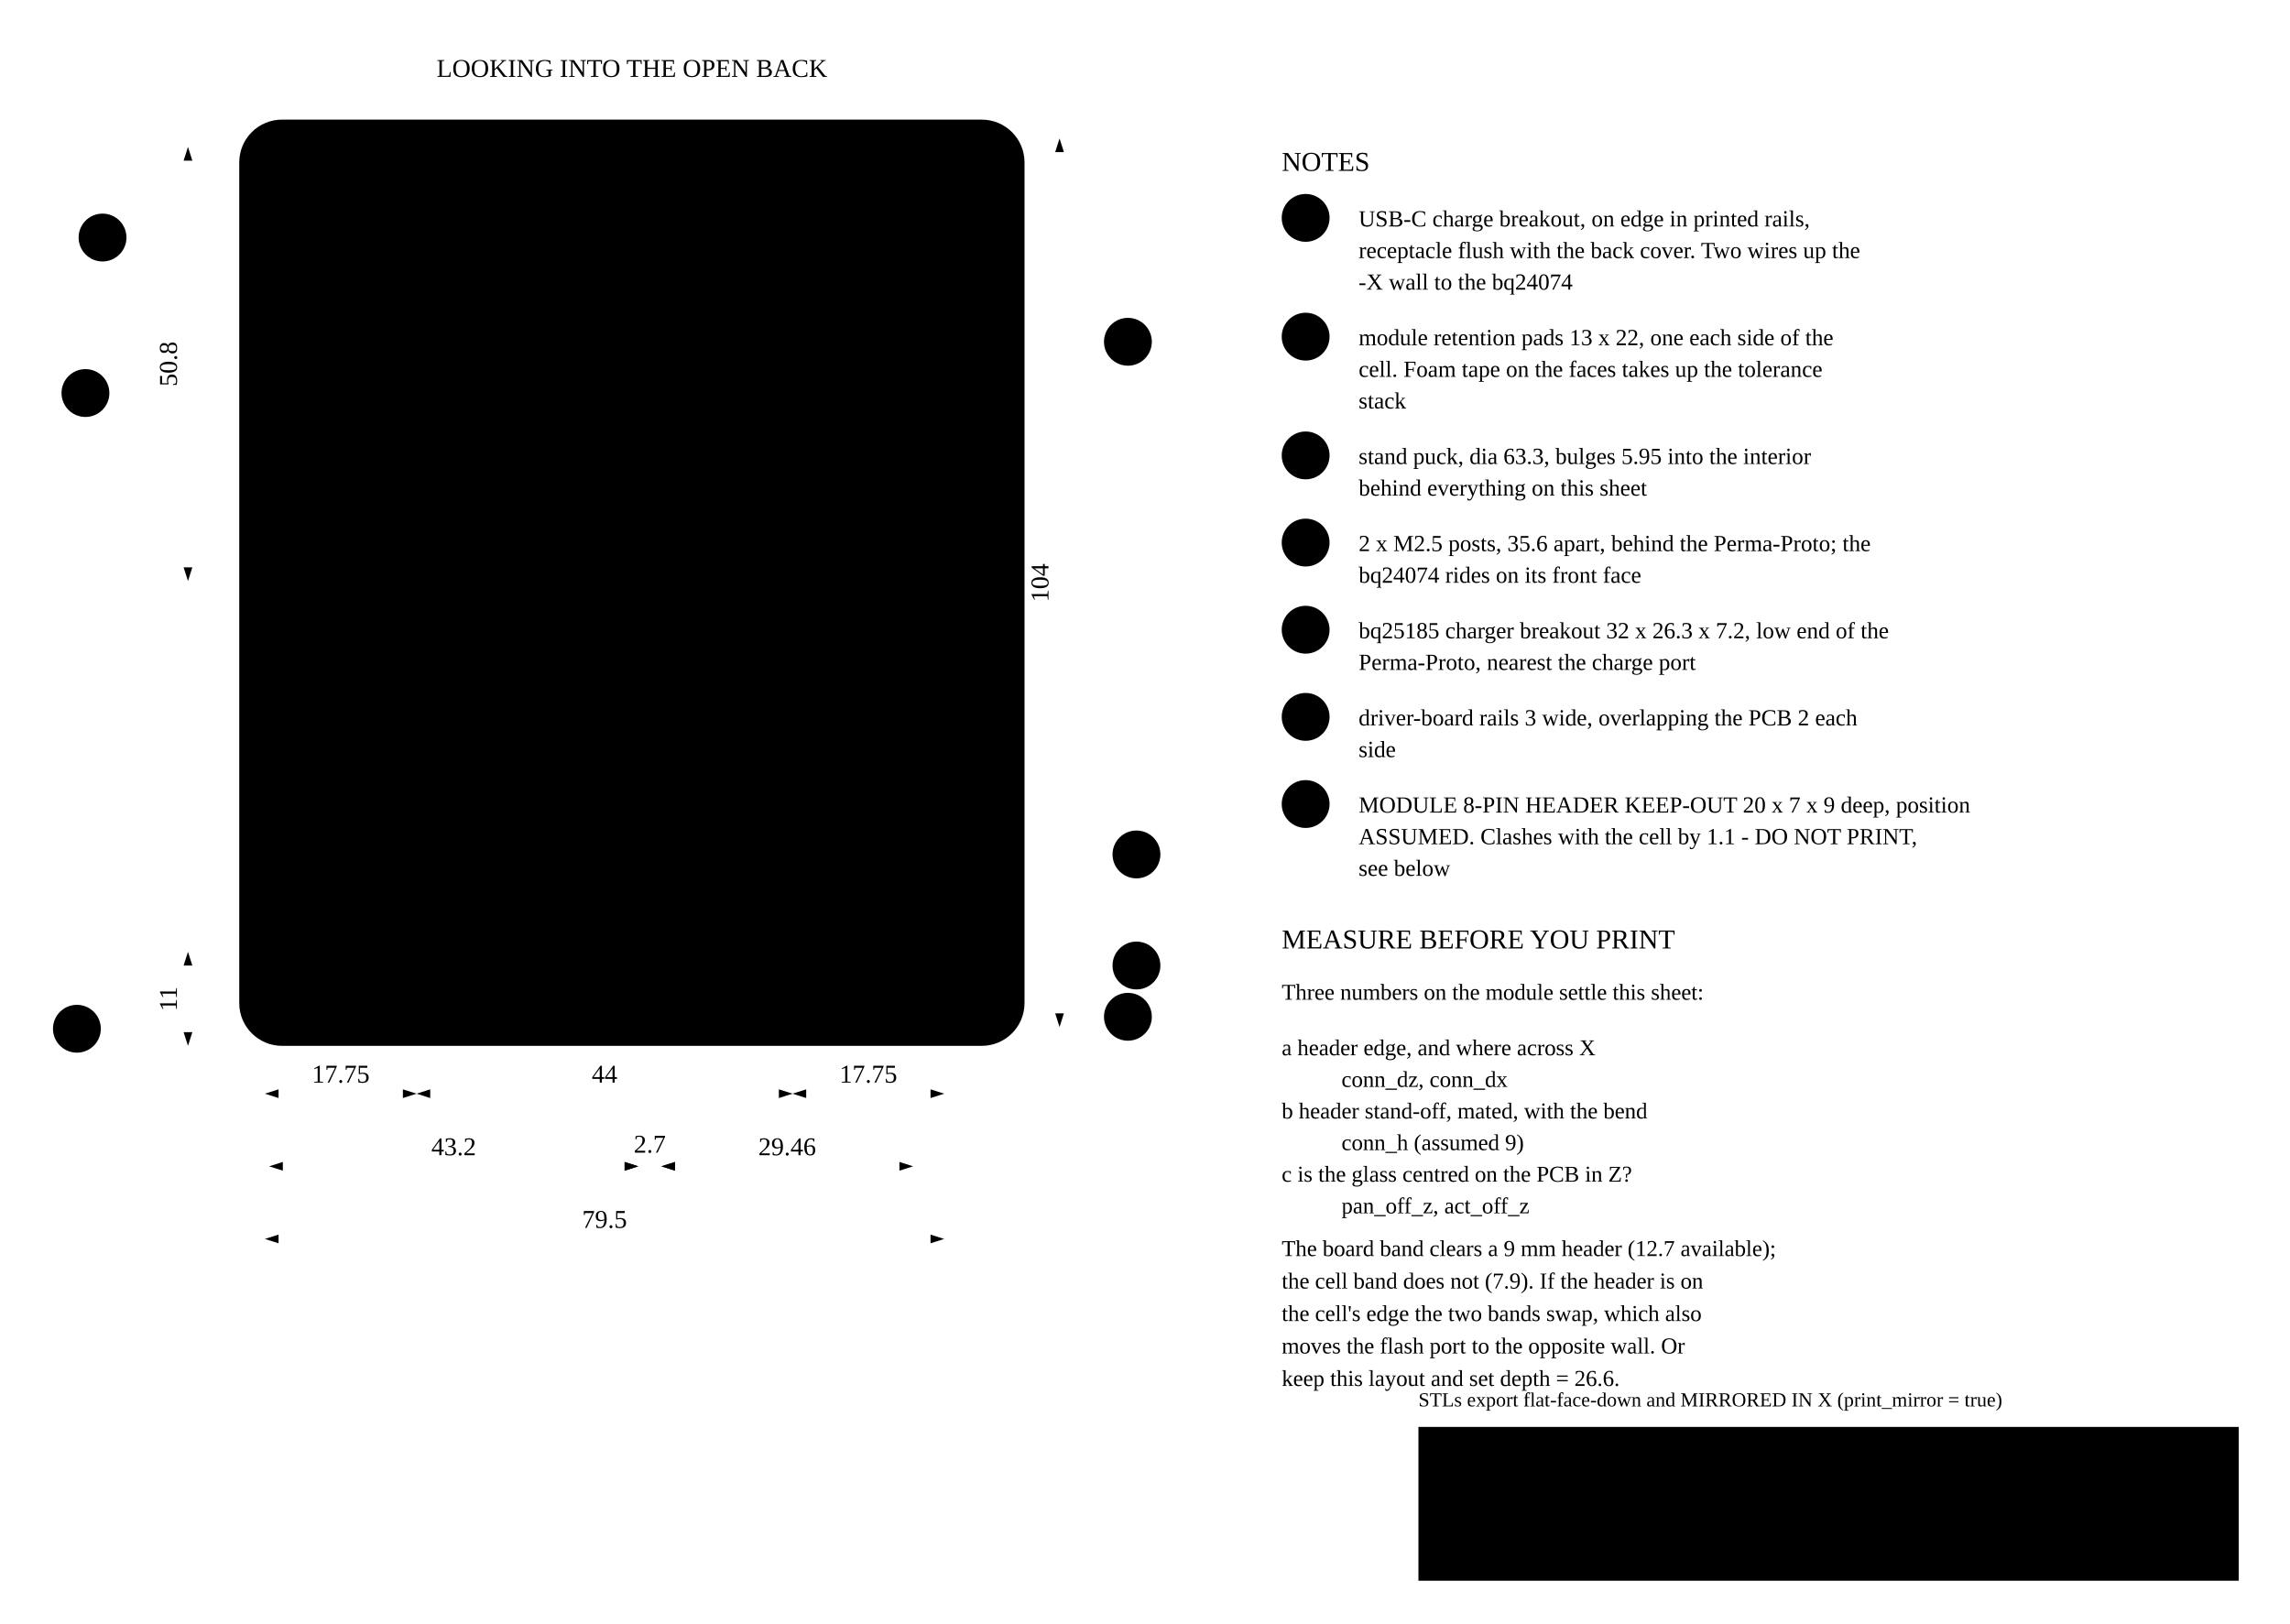
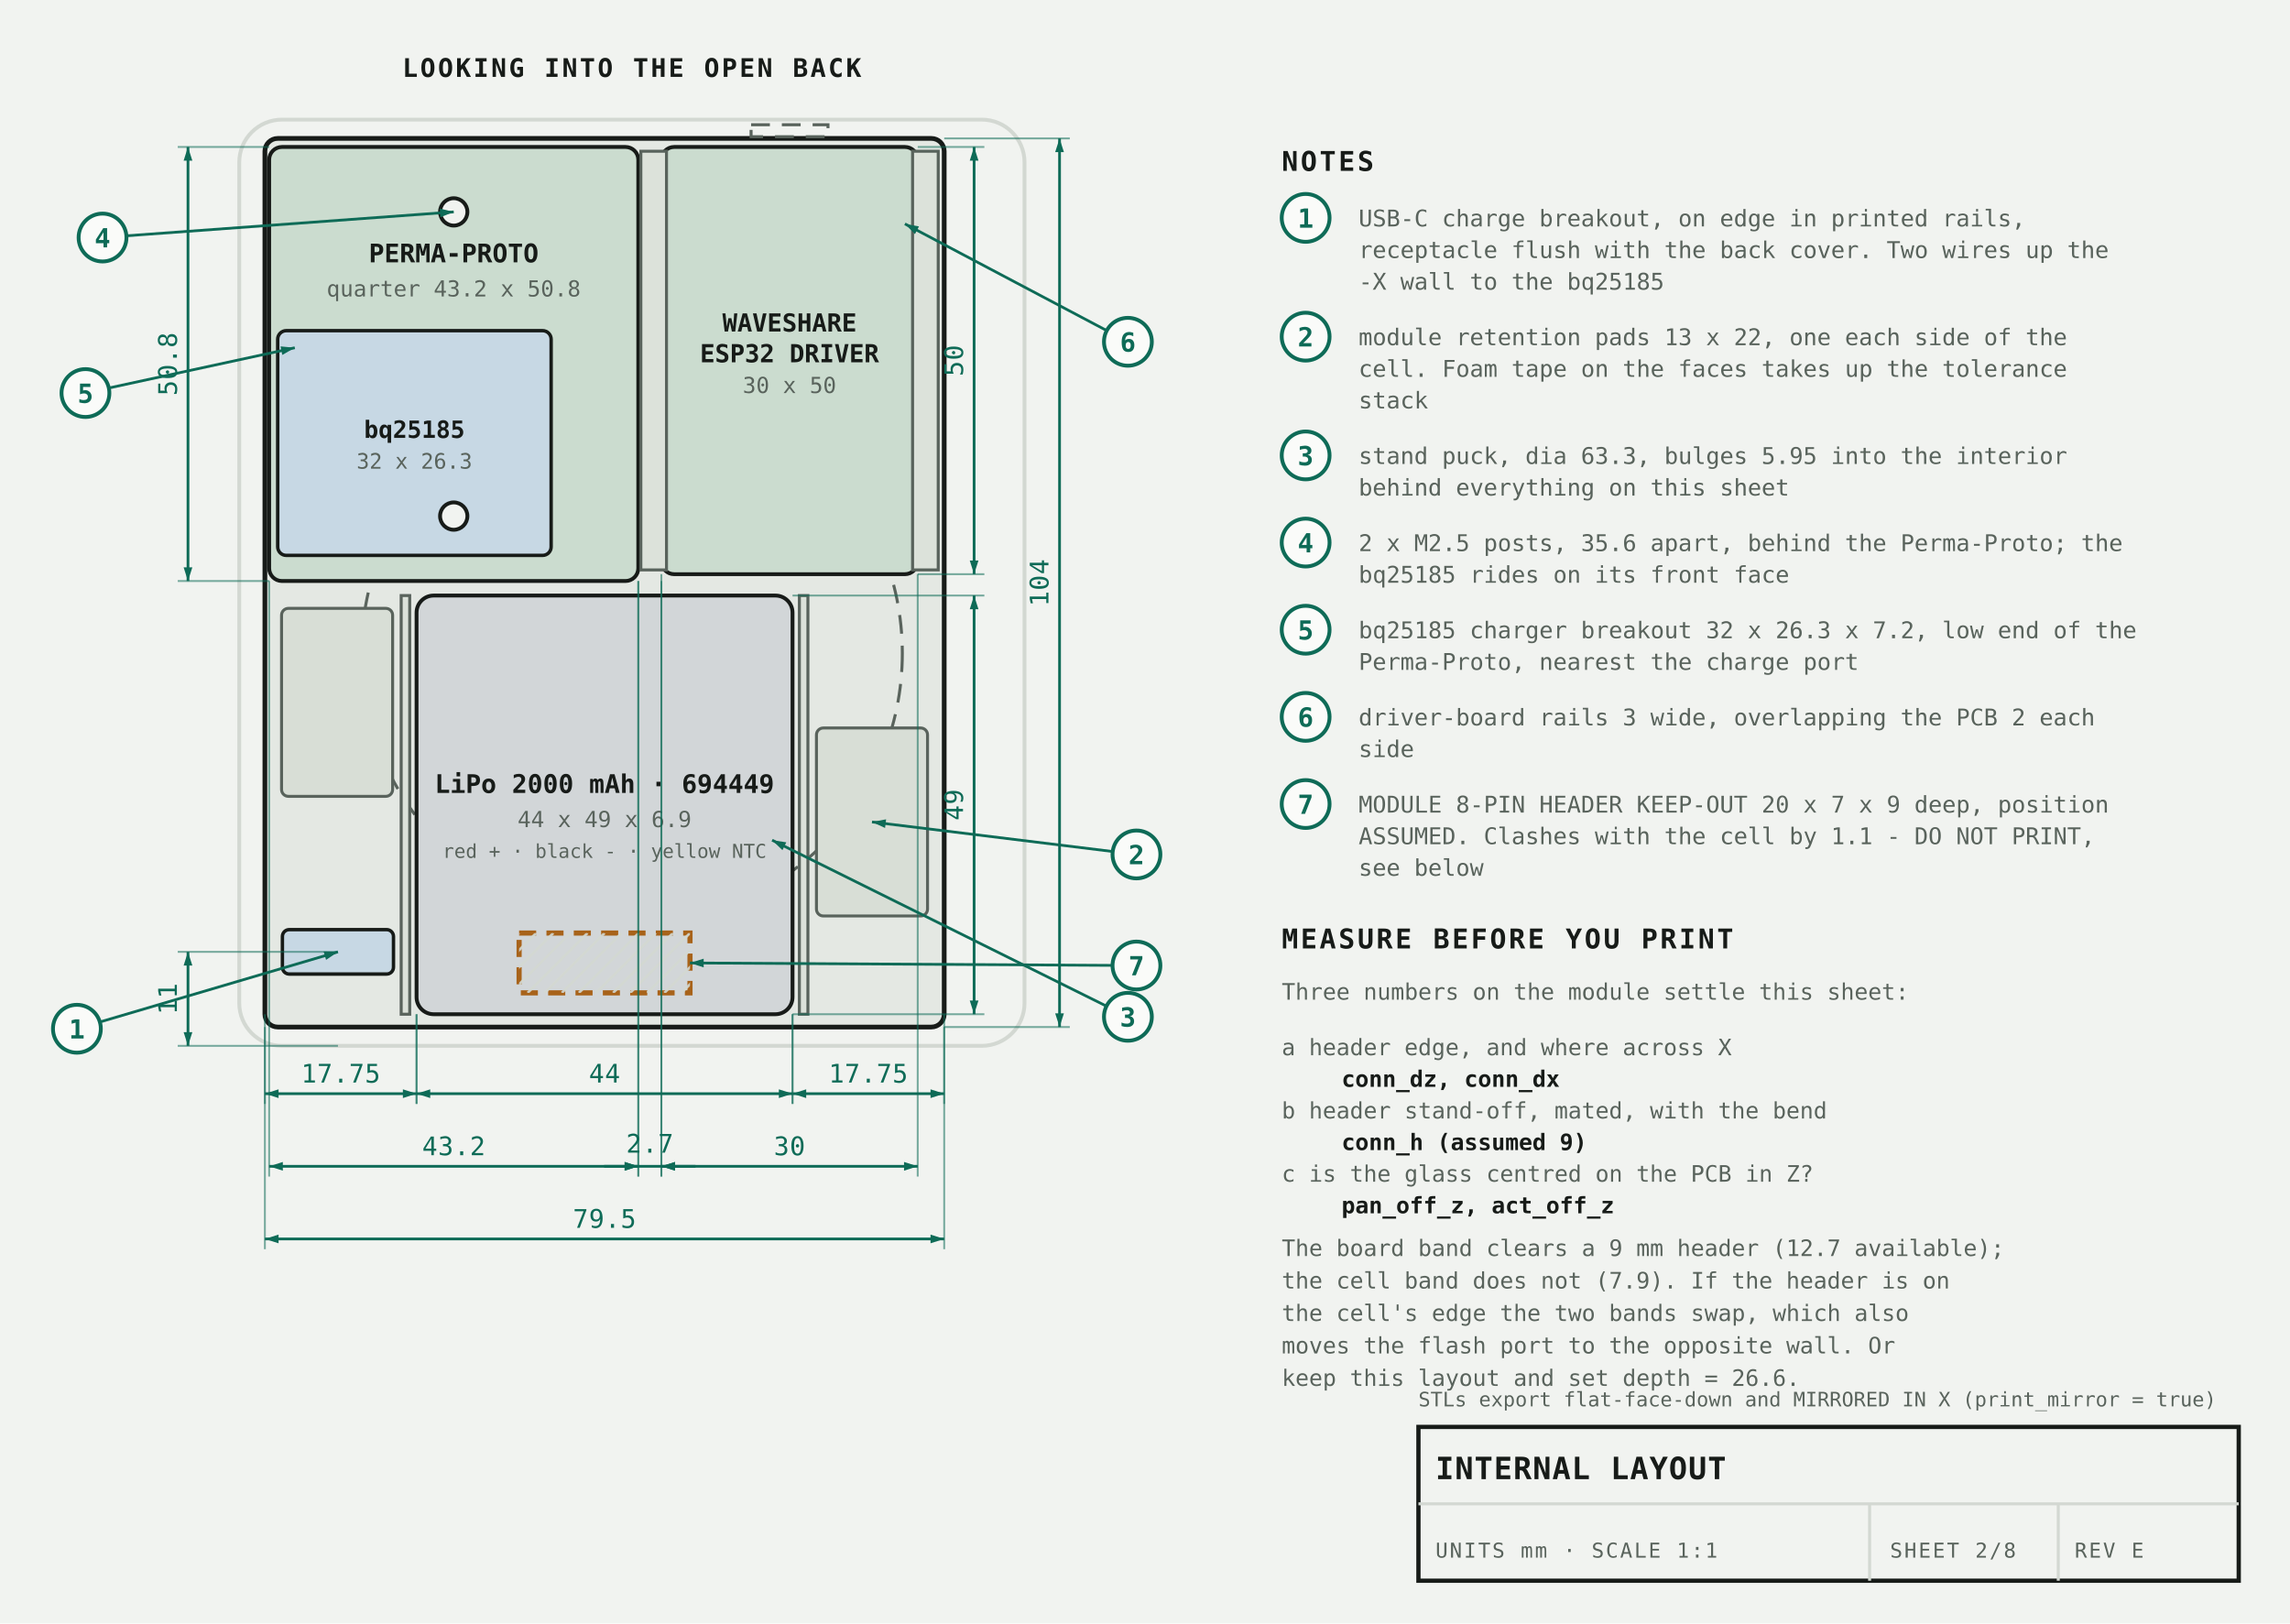
<svg xmlns="http://www.w3.org/2000/svg" class="dwg" width="1072" height="760" id="s2" viewBox="0 0 268 190" role="img">
+   <style>
+ svg{font-family:"IBM Plex Mono",ui-monospace,monospace}
+ .bg{fill:#F1F3F0;stroke:none}
+ .part{fill:#E4E8E3;stroke:#171B18;stroke-width:.55}
+ .edge{fill:none;stroke:#171B18;stroke-width:.5}
+ .inkline{fill:none;stroke:#171B18;stroke-width:1.1}
+ .ghost{fill:none;stroke:#D3D8D2;stroke-width:.45}
+ .hid{fill:none;stroke:#59635C;stroke-width:.35;stroke-dasharray:2.2 1.4}
+ .cl{fill:none;stroke:#59635C;stroke-width:.28;stroke-dasharray:6 1.6 1 1.6;opacity:.75}
+ .cut{fill:#F1F3F0;stroke:#171B18;stroke-width:.45}
+ .ink{fill:#171B18;opacity:.86;stroke:none}
+ .glass{fill:#D9E4E6;stroke:#171B18;stroke-width:.4}
+ .pcb{fill:#CBDCCF;stroke:#171B18;stroke-width:.45}
+ .cell{fill:#D2D6D8;stroke:#171B18;stroke-width:.45}
+ .chg{fill:#C7D8E4;stroke:#171B18;stroke-width:.4}
+ .plat{fill:#EDEFEA;stroke:#59635C;stroke-width:.35}
+ .boss{fill:#DCE2DA;stroke:#59635C;stroke-width:.35}
+ .pad{fill:#D8DED6;stroke:#59635C;stroke-width:.35}
+ .voidfill{fill:#E7EAE5;stroke:#59635C;stroke-width:.35}
+ .warn{fill:none;stroke:#A8631A;stroke-width:.6;stroke-dasharray:2 1.2}
+ .wire{fill:none;stroke:#171B18;stroke-width:.62;stroke-linejoin:round}
+ .wire.ntc{stroke:#A8631A}
+ .clash{fill:#A8631A;fill-opacity:.30;stroke:#A8631A;stroke-width:.7}
+ .clashtxt{fill:#A8631A;font-weight:600;letter-spacing:.02em}
+ .res{fill:#FAFBF9;stroke:#171B18;stroke-width:.5}
+ .leg{stroke:#171B18;stroke-width:2.6;stroke-linecap:round;fill:none}
+ .table{stroke:#59635C;stroke-width:.6}
+ .com{fill:#A8631A;stroke:#171B18;stroke-width:.3}
+ .hl{stroke:#D3D8D2;stroke-width:.3;fill:none}
+ .hatch{opacity:.9}
+ .dim{fill:none;stroke:#0E6B57;stroke-width:.32}
+ .ext{fill:none;stroke:#0E6B57;stroke-width:.22;opacity:.55}
+ .arrow{fill:#0E6B57;stroke:none}
+ .dimtxt{fill:#0E6B57;letter-spacing:.02em}
+ .note{fill:#59635C}
+ .val{fill:#171B18;font-weight:600}
+ .val.warn{fill:#A8631A;stroke:none}
+ .balloon{fill:#FAFBF9;stroke:#0E6B57;stroke-width:.45}
+ .baltxt{fill:#0E6B57;font-weight:600;text-anchor:middle}
+ .vlabel{fill:#171B18;font-weight:600;letter-spacing:.09em}
+ .cmp{fill:#171B18;font-weight:600}
+ .cmpsub{fill:#59635C}
+ .tbframe{fill:none;stroke:#171B18;stroke-width:.5}
+ .tbrule{stroke:#D3D8D2;stroke-width:.35;fill:none}
+ .tbname{fill:#171B18;font-weight:700;letter-spacing:.03em}
+ .tbmeta{fill:#59635C;letter-spacing:.09em}
+ @media (prefers-color-scheme:dark){
+ svg{font-family:"IBM Plex Mono",ui-monospace,monospace}
+ .bg{fill:#0F1211;stroke:none}
+ .part{fill:#232A26;stroke:#E8ECE7;stroke-width:.55}
+ .edge{fill:none;stroke:#E8ECE7;stroke-width:.5}
+ .inkline{fill:none;stroke:#E8ECE7;stroke-width:1.1}
+ .ghost{fill:none;stroke:#2C332E;stroke-width:.45}
+ .hid{fill:none;stroke:#93A099;stroke-width:.35;stroke-dasharray:2.2 1.4}
+ .cl{fill:none;stroke:#93A099;stroke-width:.28;stroke-dasharray:6 1.6 1 1.6;opacity:.75}
+ .cut{fill:#0F1211;stroke:#E8ECE7;stroke-width:.45}
+ .ink{fill:#E8ECE7;opacity:.86;stroke:none}
+ .glass{fill:#243233;stroke:#E8ECE7;stroke-width:.4}
+ .pcb{fill:#1F3327;stroke:#E8ECE7;stroke-width:.45}
+ .cell{fill:#2A3033;stroke:#E8ECE7;stroke-width:.45}
+ .chg{fill:#1E2E3A;stroke:#E8ECE7;stroke-width:.4}
+ .plat{fill:#1C221E;stroke:#93A099;stroke-width:.35}
+ .boss{fill:#28302B;stroke:#93A099;stroke-width:.35}
+ .pad{fill:#2A322C;stroke:#93A099;stroke-width:.35}
+ .voidfill{fill:#101413;stroke:#93A099;stroke-width:.35}
+ .warn{fill:none;stroke:#E0A64B;stroke-width:.6;stroke-dasharray:2 1.2}
+ .wire{fill:none;stroke:#E8ECE7;stroke-width:.62;stroke-linejoin:round}
+ .wire.ntc{stroke:#E0A64B}
+ .clash{fill:#E0A64B;fill-opacity:.30;stroke:#E0A64B;stroke-width:.7}
+ .clashtxt{fill:#E0A64B;font-weight:600;letter-spacing:.02em}
+ .res{fill:#171B18;stroke:#E8ECE7;stroke-width:.5}
+ .leg{stroke:#E8ECE7;stroke-width:2.6;stroke-linecap:round;fill:none}
+ .table{stroke:#93A099;stroke-width:.6}
+ .com{fill:#E0A64B;stroke:#E8ECE7;stroke-width:.3}
+ .hl{stroke:#2C332E;stroke-width:.3;fill:none}
+ .hatch{opacity:.9}
+ .dim{fill:none;stroke:#57CFA9;stroke-width:.32}
+ .ext{fill:none;stroke:#57CFA9;stroke-width:.22;opacity:.55}
+ .arrow{fill:#57CFA9;stroke:none}
+ .dimtxt{fill:#57CFA9;letter-spacing:.02em}
+ .note{fill:#93A099}
+ .val{fill:#E8ECE7;font-weight:600}
+ .val.warn{fill:#E0A64B;stroke:none}
+ .balloon{fill:#171B18;stroke:#57CFA9;stroke-width:.45}
+ .baltxt{fill:#57CFA9;font-weight:600;text-anchor:middle}
+ .vlabel{fill:#E8ECE7;font-weight:600;letter-spacing:.09em}
+ .cmp{fill:#E8ECE7;font-weight:600}
+ .cmpsub{fill:#93A099}
+ .tbframe{fill:none;stroke:#E8ECE7;stroke-width:.5}
+ .tbrule{stroke:#2C332E;stroke-width:.35;fill:none}
+ .tbname{fill:#E8ECE7;font-weight:700;letter-spacing:.03em}
+ .tbmeta{fill:#93A099;letter-spacing:.09em}
+ }</style>
+   <rect class="bg" x="0" y="0" width="268" height="190" />
  <rect class="ghost" x="28.00" y="14.00" width="91.90" height="108.40" rx="5.00" />
  <rect class="part" x="31.00" y="16.20" width="79.50" height="104.00" rx="1.50" />
  <circle class="hid" cx="73.95" cy="76.45" r="31.65" />
  <rect class="cell" x="48.75" y="69.70" width="44.00" height="49.00" rx="2.00" />
  <text class="cmp" x="70.75" y="92.80" text-anchor="middle" font-size="3.0">LiPo 2000 mAh  ·  694449</text>
  <text class="cmpsub" x="70.75" y="96.80" text-anchor="middle" font-size="2.6">44 x 49 x 6.9</text>
  <text class="cmpsub" x="70.75" y="100.40" text-anchor="middle" font-size="2.25">red +  ·  black -  ·  yellow NTC</text>
  <rect class="boss" x="46.95" y="69.70" width="1.00" height="49.00" rx="0.00" />
  <rect class="boss" x="93.55" y="69.70" width="1.00" height="49.00" rx="0.00" />
  <rect class="pcb" x="31.50" y="17.20" width="43.20" height="50.80" rx="1.50" />
  <text class="cmp" x="53.10" y="30.70" text-anchor="middle" font-size="3.0">PERMA-PROTO</text>
  <text class="cmpsub" x="53.10" y="34.70" text-anchor="middle" font-size="2.6">quarter 43.2 x 50.8</text>
  <rect class="chg" x="32.50" y="38.70" width="32.00" height="26.30" rx="1.00" />
  <text class="cmp" x="48.50" y="51.25" text-anchor="middle" font-size="2.8">bq25185</text>
  <text class="cmpsub" x="48.50" y="54.85" text-anchor="middle" font-size="2.5">32 x 26.3</text>
  <circle class="cut" cx="53.10" cy="60.40" r="1.60" />
  <circle class="cut" cx="53.10" cy="24.80" r="1.60" />
-   <rect class="pcb" x="77.40" y="17.20" width="29.46" height="48.25" rx="1.50" />
-   <text class="cmp" x="92.13" y="37.93" text-anchor="middle" font-size="2.9">WAVESHARE</text>
-   <text class="cmp" x="92.13" y="41.53" text-anchor="middle" font-size="2.9">ESP32 DRIVER</text>
-   <text class="cmpsub" x="92.13" y="45.12" text-anchor="middle" font-size="2.6">29.46 x 48.25</text>
-   <rect class="cut" x="87.63" y="14.60" width="9.00" height="1.40" rx="0.00" />
-   <rect class="boss" x="75.00" y="17.70" width="3.00" height="47.25" rx="0.00" />
-   <rect class="boss" x="106.26" y="17.70" width="3.00" height="47.25" rx="0.00" />
+   <rect class="pcb" x="77.40" y="17.20" width="30.00" height="50.00" rx="1.50" />
+   <text class="cmp" x="92.40" y="38.80" text-anchor="middle" font-size="2.9">WAVESHARE</text>
+   <text class="cmp" x="92.40" y="42.40" text-anchor="middle" font-size="2.9">ESP32 DRIVER</text>
+   <text class="cmpsub" x="92.40" y="46.00" text-anchor="middle" font-size="2.6">30 x 50</text>
+   <rect class="hid" x="87.90" y="14.60" width="9.00" height="1.40" rx="0.00" />
+   <rect class="boss" x="75.00" y="17.70" width="3.00" height="49.00" rx="0.00" />
+   <rect class="boss" x="106.80" y="17.70" width="3.00" height="49.00" rx="0.00" />
  <rect class="pad" x="32.95" y="71.20" width="13.00" height="22.00" rx="0.80" />
  <rect class="pad" x="95.55" y="85.20" width="13.00" height="22.00" rx="0.80" />
  <rect class="chg" x="33.05" y="108.80" width="13.00" height="5.20" rx="0.80" />
  <rect class="warn" x="60.75" y="109.20" width="20.00" height="7.00" rx="0.00" />
  <g class="hatch" clip-path="url(#c52214)">
    <clipPath id="c52214">
      <rect x="60.75" y="109.20" width="20.00" height="7.00" />
    </clipPath>
    <line class="hl" x1="53.75" y1="116.20" x2="60.75" y2="109.20" />
    <line class="hl" x1="55.75" y1="116.20" x2="62.75" y2="109.20" />
    <line class="hl" x1="57.75" y1="116.20" x2="64.75" y2="109.20" />
    <line class="hl" x1="59.75" y1="116.20" x2="66.75" y2="109.20" />
    <line class="hl" x1="61.75" y1="116.20" x2="68.75" y2="109.20" />
    <line class="hl" x1="63.75" y1="116.20" x2="70.75" y2="109.20" />
    <line class="hl" x1="65.75" y1="116.20" x2="72.75" y2="109.20" />
    <line class="hl" x1="67.75" y1="116.20" x2="74.75" y2="109.20" />
    <line class="hl" x1="69.75" y1="116.20" x2="76.75" y2="109.20" />
    <line class="hl" x1="71.75" y1="116.20" x2="78.75" y2="109.20" />
    <line class="hl" x1="73.75" y1="116.20" x2="80.75" y2="109.20" />
    <line class="hl" x1="75.75" y1="116.20" x2="82.75" y2="109.20" />
    <line class="hl" x1="77.75" y1="116.20" x2="84.75" y2="109.20" />
    <line class="hl" x1="79.75" y1="116.20" x2="86.75" y2="109.20" />
  </g>
  <line class="ext" x1="31.00" y1="118.70" x2="31.00" y2="129.20" />
  <line class="ext" x1="48.75" y1="118.70" x2="48.75" y2="129.20" />
  <line class="dim" x1="31.00" y1="128.00" x2="48.75" y2="128.00" />
  <path class="arrow" d="M31.00,128.00 L32.60,127.49 L32.60,128.51 Z" />
  <path class="arrow" d="M48.75,128.00 L47.15,128.51 L47.15,127.49 Z" />
  <text class="dimtxt" x="39.88" y="126.70" text-anchor="middle" font-size="3.0">17.75</text>
  <line class="ext" x1="48.75" y1="118.70" x2="48.75" y2="129.20" />
  <line class="ext" x1="92.75" y1="118.70" x2="92.75" y2="129.20" />
  <line class="dim" x1="48.75" y1="128.00" x2="92.75" y2="128.00" />
  <path class="arrow" d="M48.75,128.00 L50.35,127.49 L50.35,128.51 Z" />
  <path class="arrow" d="M92.75,128.00 L91.15,128.51 L91.15,127.49 Z" />
  <text class="dimtxt" x="70.75" y="126.70" text-anchor="middle" font-size="3.0">44</text>
  <line class="ext" x1="92.75" y1="118.70" x2="92.75" y2="129.20" />
  <line class="ext" x1="110.50" y1="118.70" x2="110.50" y2="129.20" />
  <line class="dim" x1="92.75" y1="128.00" x2="110.50" y2="128.00" />
  <path class="arrow" d="M92.75,128.00 L94.35,127.49 L94.35,128.51 Z" />
  <path class="arrow" d="M110.50,128.00 L108.90,128.51 L108.90,127.49 Z" />
  <text class="dimtxt" x="101.62" y="126.70" text-anchor="middle" font-size="3.0">17.75</text>
  <line class="ext" x1="31.50" y1="68.00" x2="31.50" y2="137.70" />
  <line class="ext" x1="74.70" y1="68.00" x2="74.70" y2="137.70" />
  <line class="dim" x1="31.50" y1="136.50" x2="74.70" y2="136.50" />
  <path class="arrow" d="M31.50,136.50 L33.10,135.99 L33.10,137.01 Z" />
  <path class="arrow" d="M74.70,136.50 L73.10,137.01 L73.10,135.99 Z" />
  <text class="dimtxt" x="53.10" y="135.20" text-anchor="middle" font-size="3.0">43.2</text>
  <line class="ext" x1="74.70" y1="68.00" x2="74.70" y2="137.70" />
  <line class="ext" x1="77.40" y1="68.00" x2="77.40" y2="137.70" />
  <line class="dim" x1="74.70" y1="136.50" x2="77.40" y2="136.50" />
  <line class="dim" x1="70.70" y1="136.50" x2="74.70" y2="136.50" />
  <line class="dim" x1="77.40" y1="136.50" x2="81.40" y2="136.50" />
  <path class="arrow" d="M74.70,136.50 L73.10,137.01 L73.10,135.99 Z" />
  <path class="arrow" d="M77.40,136.50 L79.00,135.99 L79.00,137.01 Z" />
  <text class="dimtxt" x="76.05" y="134.90" text-anchor="middle" font-size="3.0">2.7</text>
-   <line class="ext" x1="77.40" y1="65.45" x2="77.40" y2="137.70" />
-   <line class="ext" x1="106.86" y1="65.45" x2="106.86" y2="137.70" />
-   <line class="dim" x1="77.40" y1="136.50" x2="106.86" y2="136.50" />
+   <line class="ext" x1="77.40" y1="67.20" x2="77.40" y2="137.70" />
+   <line class="ext" x1="107.40" y1="67.20" x2="107.40" y2="137.70" />
+   <line class="dim" x1="77.40" y1="136.50" x2="107.40" y2="136.50" />
  <path class="arrow" d="M77.40,136.50 L79.00,135.99 L79.00,137.01 Z" />
-   <path class="arrow" d="M106.86,136.50 L105.26,137.01 L105.26,135.99 Z" />
-   <text class="dimtxt" x="92.13" y="135.20" text-anchor="middle" font-size="3.0">29.46</text>
+   <path class="arrow" d="M107.40,136.50 L105.80,137.01 L105.80,135.99 Z" />
+   <text class="dimtxt" x="92.40" y="135.20" text-anchor="middle" font-size="3.0">30</text>
  <line class="ext" x1="31.00" y1="120.20" x2="31.00" y2="146.20" />
  <line class="ext" x1="110.50" y1="120.20" x2="110.50" y2="146.20" />
  <line class="dim" x1="31.00" y1="145.00" x2="110.50" y2="145.00" />
  <path class="arrow" d="M31.00,145.00 L32.60,144.49 L32.60,145.51 Z" />
  <path class="arrow" d="M110.50,145.00 L108.90,145.51 L108.90,144.49 Z" />
  <text class="dimtxt" x="70.75" y="143.70" text-anchor="middle" font-size="3.0">79.5</text>
  <line class="ext" x1="31.50" y1="17.20" x2="20.80" y2="17.20" />
  <line class="ext" x1="31.50" y1="68.00" x2="20.80" y2="68.00" />
  <line class="dim" x1="22.00" y1="17.20" x2="22.00" y2="68.00" />
  <path class="arrow" d="M22.00,17.20 L22.51,18.80 L21.49,18.80 Z" />
  <path class="arrow" d="M22.00,68.00 L21.49,66.40 L22.51,66.40 Z" />
  <text class="dimtxt" x="20.70" y="42.60" text-anchor="middle" font-size="3.0" transform="rotate(-90 20.70 42.60)">50.8</text>
  <line class="ext" x1="39.55" y1="111.40" x2="20.80" y2="111.40" />
  <line class="ext" x1="39.55" y1="122.40" x2="20.80" y2="122.40" />
  <line class="dim" x1="22.00" y1="111.40" x2="22.00" y2="122.40" />
  <path class="arrow" d="M22.00,111.40 L22.51,113.00 L21.49,113.00 Z" />
  <path class="arrow" d="M22.00,122.40 L21.49,120.80 L22.51,120.80 Z" />
  <text class="dimtxt" x="20.70" y="116.90" text-anchor="middle" font-size="3.0" transform="rotate(-90 20.70 116.90)">11</text>
-   <line class="ext" x1="106.86" y1="17.20" x2="115.20" y2="17.20" />
-   <line class="ext" x1="106.86" y1="65.45" x2="115.20" y2="65.45" />
-   <line class="dim" x1="114.00" y1="17.20" x2="114.00" y2="65.45" />
+   <line class="ext" x1="107.40" y1="17.20" x2="115.20" y2="17.20" />
+   <line class="ext" x1="107.40" y1="67.20" x2="115.20" y2="67.20" />
+   <line class="dim" x1="114.00" y1="17.20" x2="114.00" y2="67.20" />
  <path class="arrow" d="M114.00,17.20 L114.51,18.80 L113.49,18.80 Z" />
-   <path class="arrow" d="M114.00,65.45 L113.49,63.85 L114.51,63.85 Z" />
-   <text class="dimtxt" x="112.70" y="41.33" text-anchor="middle" font-size="3.0" transform="rotate(-90 112.70 41.33)">48.25</text>
+   <path class="arrow" d="M114.00,67.20 L113.49,65.60 L114.51,65.60 Z" />
+   <text class="dimtxt" x="112.70" y="42.20" text-anchor="middle" font-size="3.0" transform="rotate(-90 112.70 42.20)">50</text>
  <line class="ext" x1="92.75" y1="69.70" x2="115.20" y2="69.70" />
  <line class="ext" x1="92.75" y1="118.70" x2="115.20" y2="118.70" />
  <line class="dim" x1="114.00" y1="69.70" x2="114.00" y2="118.70" />
  <path class="arrow" d="M114.00,69.70 L114.51,71.30 L113.49,71.30 Z" />
  <path class="arrow" d="M114.00,118.70 L113.49,117.10 L114.51,117.10 Z" />
  <text class="dimtxt" x="112.70" y="94.20" text-anchor="middle" font-size="3.0" transform="rotate(-90 112.70 94.20)">49</text>
  <line class="ext" x1="110.50" y1="16.20" x2="125.20" y2="16.20" />
  <line class="ext" x1="110.50" y1="120.20" x2="125.20" y2="120.20" />
  <line class="dim" x1="124.00" y1="16.20" x2="124.00" y2="120.20" />
  <path class="arrow" d="M124.00,16.20 L124.51,17.80 L123.49,17.80 Z" />
  <path class="arrow" d="M124.00,120.20 L123.49,118.60 L124.51,118.60 Z" />
  <text class="dimtxt" x="122.70" y="68.20" text-anchor="middle" font-size="3.0" transform="rotate(-90 122.70 68.20)">104</text>
  <line class="dim" x1="39.55" y1="111.40" x2="9.00" y2="120.40" />
  <path class="arrow" d="M39.55,111.40 L38.16,112.34 L37.87,111.36 Z" />
  <circle class="balloon" cx="9.00" cy="120.40" r="2.80" />
  <text class="baltxt" x="9.00" y="121.55" text-anchor="middle" font-size="3.1">1</text>
  <line class="dim" x1="102.05" y1="96.20" x2="133.00" y2="100.00" />
  <path class="arrow" d="M102.05,96.20 L103.70,95.89 L103.58,96.90 Z" />
  <circle class="balloon" cx="133.00" cy="100.00" r="2.80" />
  <text class="baltxt" x="133.00" y="101.15" text-anchor="middle" font-size="3.1">2</text>
  <line class="dim" x1="90.36" y1="98.33" x2="132.00" y2="119.00" />
  <path class="arrow" d="M90.36,98.33 L92.02,98.58 L91.57,99.50 Z" />
  <circle class="balloon" cx="132.00" cy="119.00" r="2.80" />
  <text class="baltxt" x="132.00" y="120.15" text-anchor="middle" font-size="3.1">3</text>
  <line class="dim" x1="53.10" y1="24.80" x2="12.00" y2="27.80" />
  <path class="arrow" d="M53.10,24.80 L51.54,25.43 L51.47,24.41 Z" />
  <circle class="balloon" cx="12.00" cy="27.80" r="2.80" />
  <text class="baltxt" x="12.00" y="28.95" text-anchor="middle" font-size="3.1">4</text>
  <line class="dim" x1="34.50" y1="40.70" x2="10.00" y2="46.00" />
  <path class="arrow" d="M34.50,40.70 L33.04,41.54 L32.83,40.54 Z" />
  <circle class="balloon" cx="10.00" cy="46.00" r="2.80" />
  <text class="baltxt" x="10.00" y="47.15" text-anchor="middle" font-size="3.1">5</text>
-   <line class="dim" x1="105.36" y1="25.33" x2="132.00" y2="40.00" />
-   <path class="arrow" d="M105.36,25.33 L107.01,25.65 L106.51,26.55 Z" />
+   <line class="dim" x1="105.90" y1="26.20" x2="132.00" y2="40.00" />
+   <path class="arrow" d="M105.90,26.20 L107.55,26.50 L107.08,27.40 Z" />
  <circle class="balloon" cx="132.00" cy="40.00" r="2.80" />
  <text class="baltxt" x="132.00" y="41.15" text-anchor="middle" font-size="3.1">6</text>
  <line class="dim" x1="80.75" y1="112.70" x2="133.00" y2="113.00" />
  <path class="arrow" d="M80.75,112.70 L82.35,112.20 L82.35,113.22 Z" />
  <circle class="balloon" cx="133.00" cy="113.00" r="2.80" />
  <text class="baltxt" x="133.00" y="114.15" text-anchor="middle" font-size="3.1">7</text>
  <text class="vlabel" x="73.95" y="9.00" text-anchor="middle" font-size="3.0">LOOKING INTO THE OPEN BACK</text>
  <text class="vlabel" x="150.00" y="20.00" text-anchor="start" font-size="3.2">NOTES</text>
  <circle class="balloon" cx="152.80" cy="25.50" r="2.80" />
  <text class="baltxt" x="152.80" y="26.65" text-anchor="middle" font-size="3.1">1</text>
  <text class="note" x="159.00" y="26.50" text-anchor="start" font-size="2.7">USB-C charge breakout, on edge in printed rails,</text>
  <text class="note" x="159.00" y="30.20" text-anchor="start" font-size="2.7">receptacle flush with the back cover. Two wires up the</text>
-   <text class="note" x="159.00" y="33.90" text-anchor="start" font-size="2.7">-X wall to the bq24074</text>
+   <text class="note" x="159.00" y="33.90" text-anchor="start" font-size="2.7">-X wall to the bq25185</text>
  <circle class="balloon" cx="152.80" cy="39.40" r="2.80" />
  <text class="baltxt" x="152.80" y="40.55" text-anchor="middle" font-size="3.1">2</text>
  <text class="note" x="159.00" y="40.40" text-anchor="start" font-size="2.7">module retention pads 13 x 22, one each side of the</text>
  <text class="note" x="159.00" y="44.10" text-anchor="start" font-size="2.7">cell. Foam tape on the faces takes up the tolerance</text>
  <text class="note" x="159.00" y="47.80" text-anchor="start" font-size="2.7">stack</text>
  <circle class="balloon" cx="152.80" cy="53.30" r="2.80" />
  <text class="baltxt" x="152.80" y="54.45" text-anchor="middle" font-size="3.1">3</text>
  <text class="note" x="159.00" y="54.30" text-anchor="start" font-size="2.7">stand puck, dia 63.3, bulges 5.95 into the interior</text>
  <text class="note" x="159.00" y="58.00" text-anchor="start" font-size="2.7">behind everything on this sheet</text>
  <circle class="balloon" cx="152.80" cy="63.50" r="2.80" />
  <text class="baltxt" x="152.80" y="64.65" text-anchor="middle" font-size="3.1">4</text>
  <text class="note" x="159.00" y="64.50" text-anchor="start" font-size="2.7">2 x M2.5 posts, 35.6 apart, behind the Perma-Proto; the</text>
-   <text class="note" x="159.00" y="68.20" text-anchor="start" font-size="2.7">bq24074 rides on its front face</text>
+   <text class="note" x="159.00" y="68.20" text-anchor="start" font-size="2.7">bq25185 rides on its front face</text>
  <circle class="balloon" cx="152.80" cy="73.70" r="2.80" />
  <text class="baltxt" x="152.80" y="74.85" text-anchor="middle" font-size="3.1">5</text>
  <text class="note" x="159.00" y="74.70" text-anchor="start" font-size="2.7">bq25185 charger breakout 32 x 26.3 x 7.2, low end of the</text>
  <text class="note" x="159.00" y="78.40" text-anchor="start" font-size="2.7">Perma-Proto, nearest the charge port</text>
  <circle class="balloon" cx="152.80" cy="83.90" r="2.80" />
  <text class="baltxt" x="152.80" y="85.05" text-anchor="middle" font-size="3.1">6</text>
  <text class="note" x="159.00" y="84.90" text-anchor="start" font-size="2.7">driver-board rails 3 wide, overlapping the PCB 2 each</text>
  <text class="note" x="159.00" y="88.60" text-anchor="start" font-size="2.7">side</text>
  <circle class="balloon" cx="152.80" cy="94.10" r="2.80" />
  <text class="baltxt" x="152.80" y="95.25" text-anchor="middle" font-size="3.1">7</text>
  <text class="note" x="159.00" y="95.10" text-anchor="start" font-size="2.7">MODULE 8-PIN HEADER KEEP-OUT 20 x 7 x 9 deep, position</text>
  <text class="note" x="159.00" y="98.80" text-anchor="start" font-size="2.7">ASSUMED. Clashes with the cell by 1.1 - DO NOT PRINT,</text>
  <text class="note" x="159.00" y="102.50" text-anchor="start" font-size="2.7">see below</text>
  <text class="vlabel" x="150.00" y="111.00" text-anchor="start" font-size="3.2">MEASURE BEFORE YOU PRINT</text>
  <text class="note" x="150.00" y="117.00" text-anchor="start" font-size="2.65">Three numbers on the module settle this sheet:</text>
  <text class="note" x="150.00" y="123.50" text-anchor="start" font-size="2.65">a   header edge, and where across X</text>
  <text class="val" x="157.00" y="127.20" text-anchor="start" font-size="2.65">conn_dz, conn_dx</text>
  <text class="note" x="150.00" y="130.90" text-anchor="start" font-size="2.65">b   header stand-off, mated, with the bend</text>
  <text class="val" x="157.00" y="134.60" text-anchor="start" font-size="2.65">conn_h  (assumed 9)</text>
  <text class="note" x="150.00" y="138.30" text-anchor="start" font-size="2.65">c   is the glass centred on the PCB in Z?</text>
  <text class="val" x="157.00" y="142.00" text-anchor="start" font-size="2.65">pan_off_z, act_off_z</text>
  <text class="note" x="150.00" y="147.00" text-anchor="start" font-size="2.65">The board band clears a 9 mm header (12.7 available);</text>
  <text class="note" x="150.00" y="150.80" text-anchor="start" font-size="2.65">the cell band does not (7.9). If the header is on</text>
  <text class="note" x="150.00" y="154.60" text-anchor="start" font-size="2.65">the cell's edge the two bands swap, which also</text>
  <text class="note" x="150.00" y="158.40" text-anchor="start" font-size="2.65">moves the flash port to the opposite wall. Or</text>
  <text class="note" x="150.00" y="162.20" text-anchor="start" font-size="2.65">keep this layout and set depth = 26.6.</text>
  <text class="note" x="166.00" y="164.60" text-anchor="start" font-size="2.35">STLs export flat-face-down and MIRRORED IN X (print_mirror = true)</text>
  <rect class="tbframe" x="166.00" y="167.00" width="96.00" height="18.00" rx="0.00" />
  <line class="tbrule" x1="166.00" y1="176.00" x2="262.00" y2="176.00" />
  <line class="tbrule" x1="218.80" y1="176.00" x2="218.80" y2="185.00" />
  <line class="tbrule" x1="240.88" y1="176.00" x2="240.88" y2="185.00" />
  <text class="tbname" x="168.00" y="173.12" text-anchor="start" font-size="3.6">INTERNAL LAYOUT</text>
  <text class="tbmeta" x="168.00" y="182.30" text-anchor="start" font-size="2.4">UNITS mm · SCALE 1:1</text>
  <text class="tbmeta" x="221.20" y="182.30" text-anchor="start" font-size="2.4">SHEET 2/8</text>
  <text class="tbmeta" x="242.80" y="182.30" text-anchor="start" font-size="2.4">REV E</text>
</svg>
